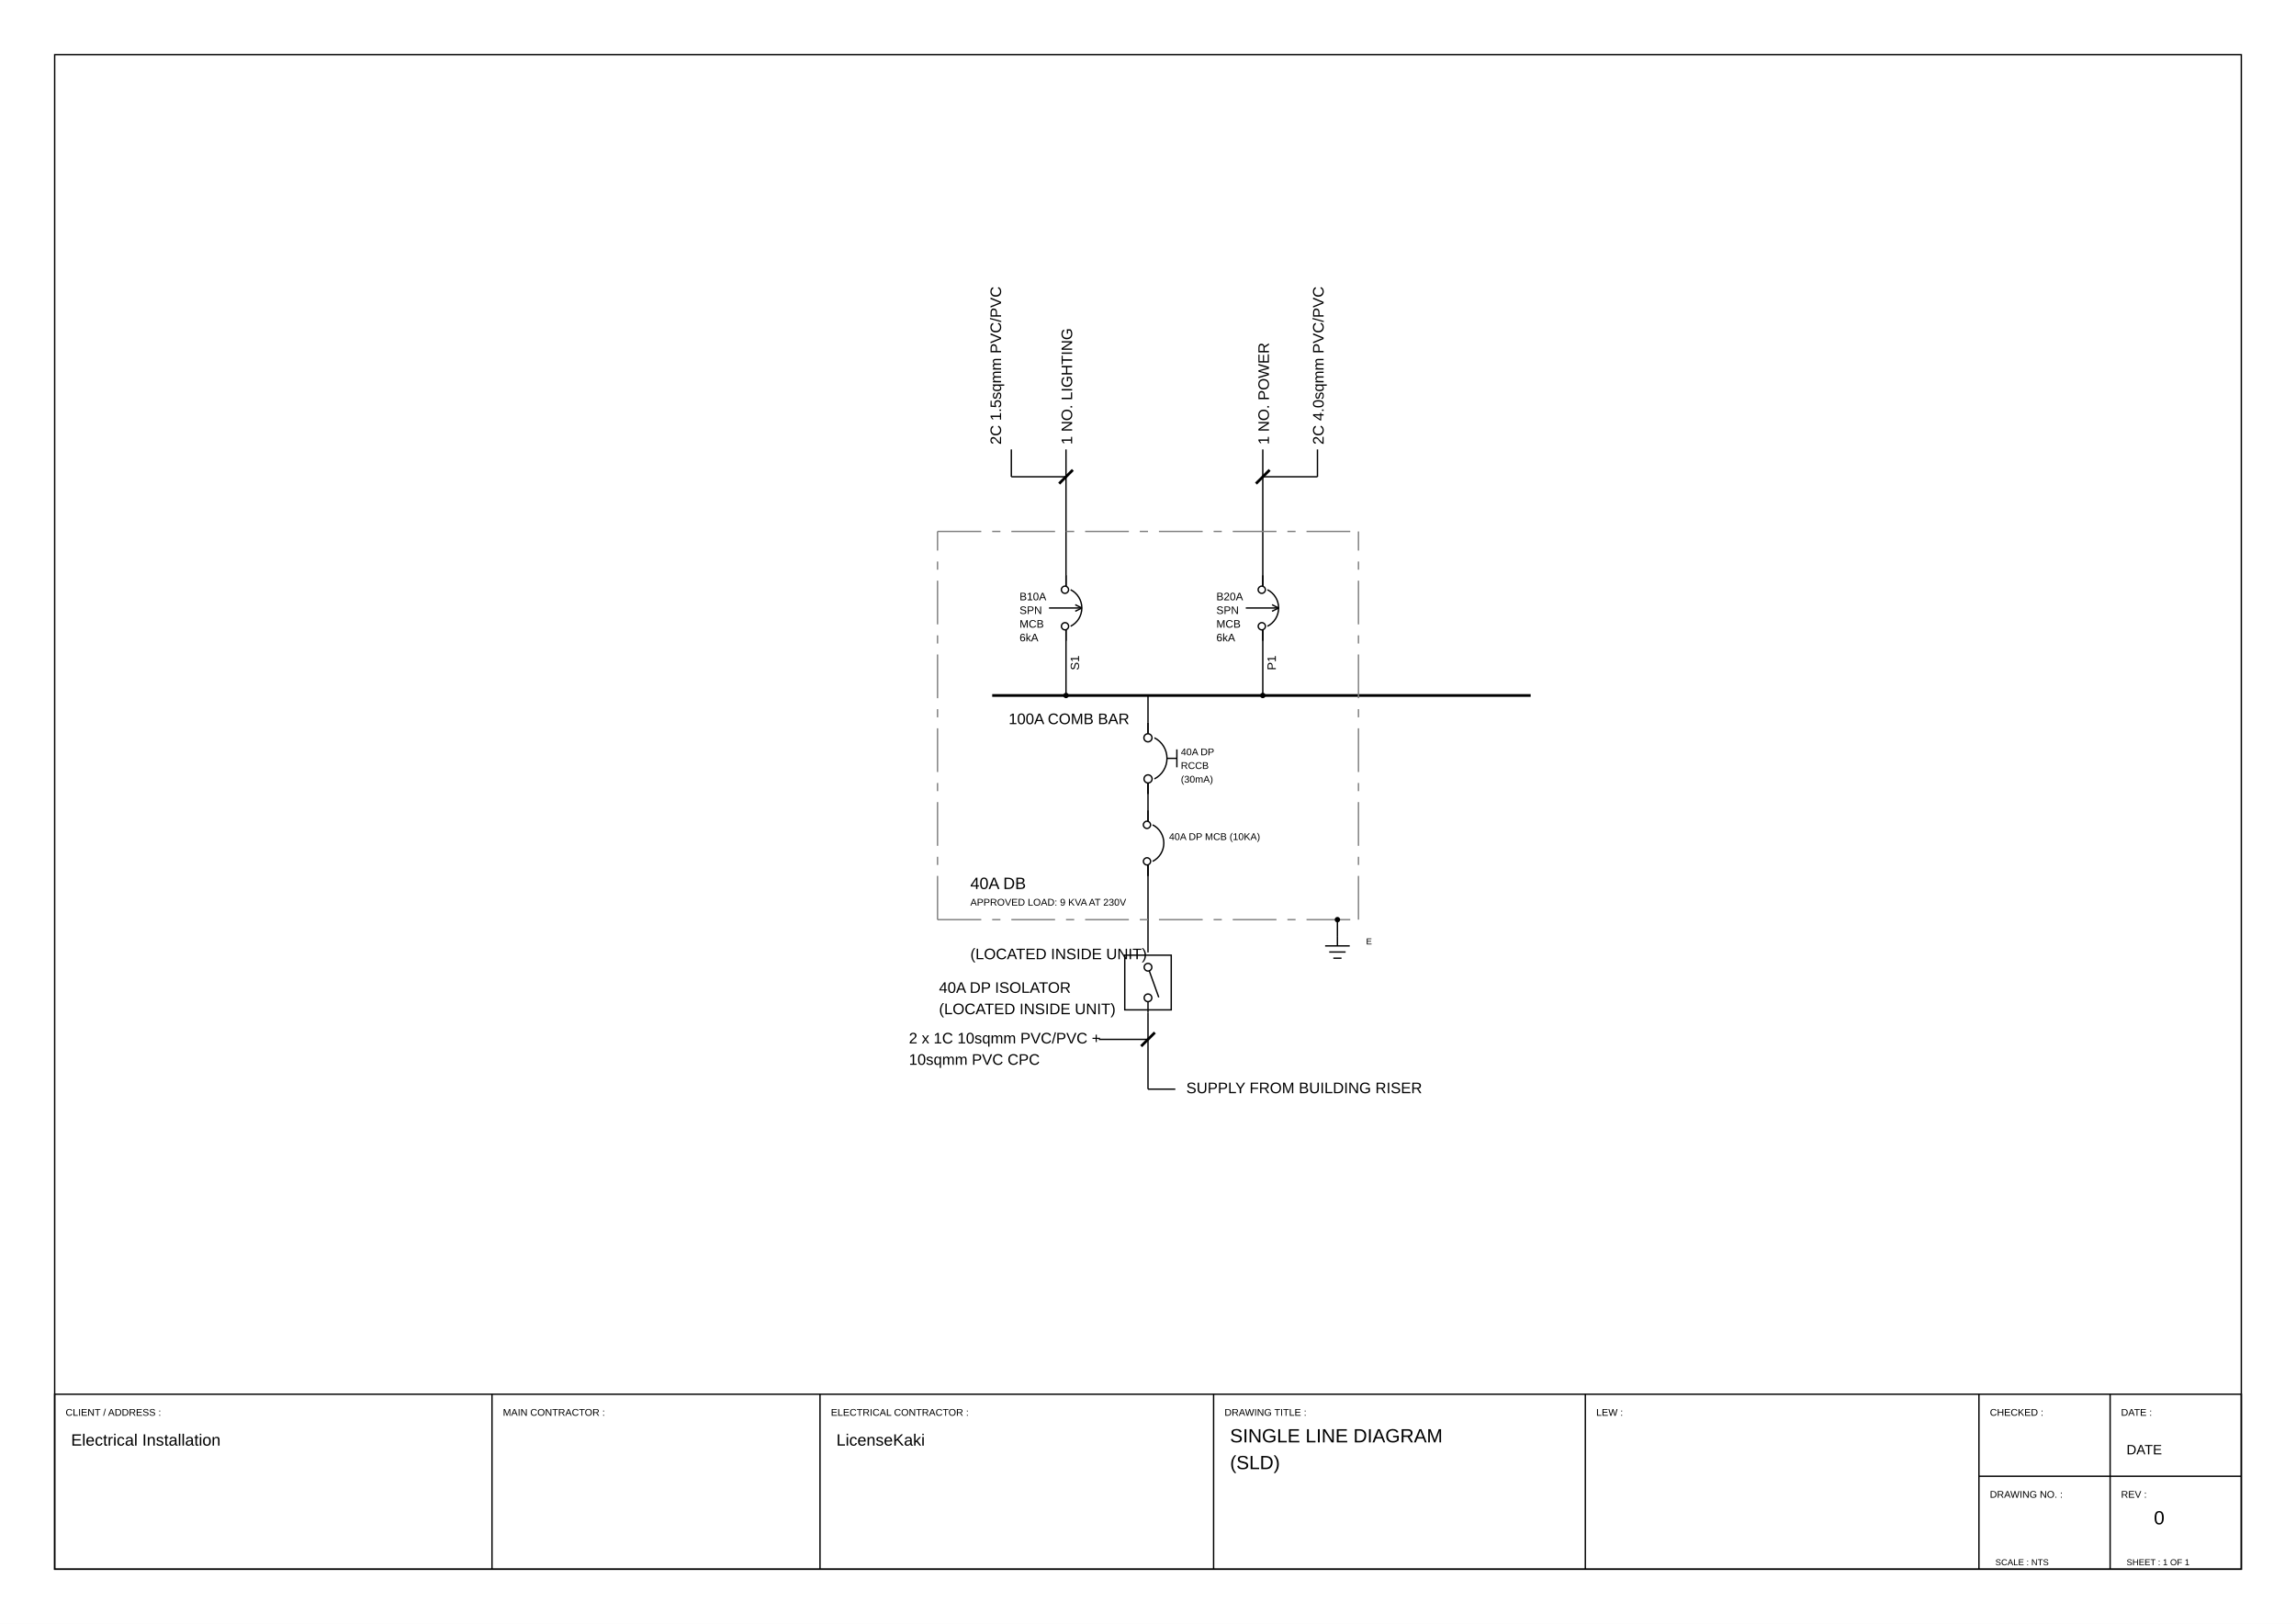
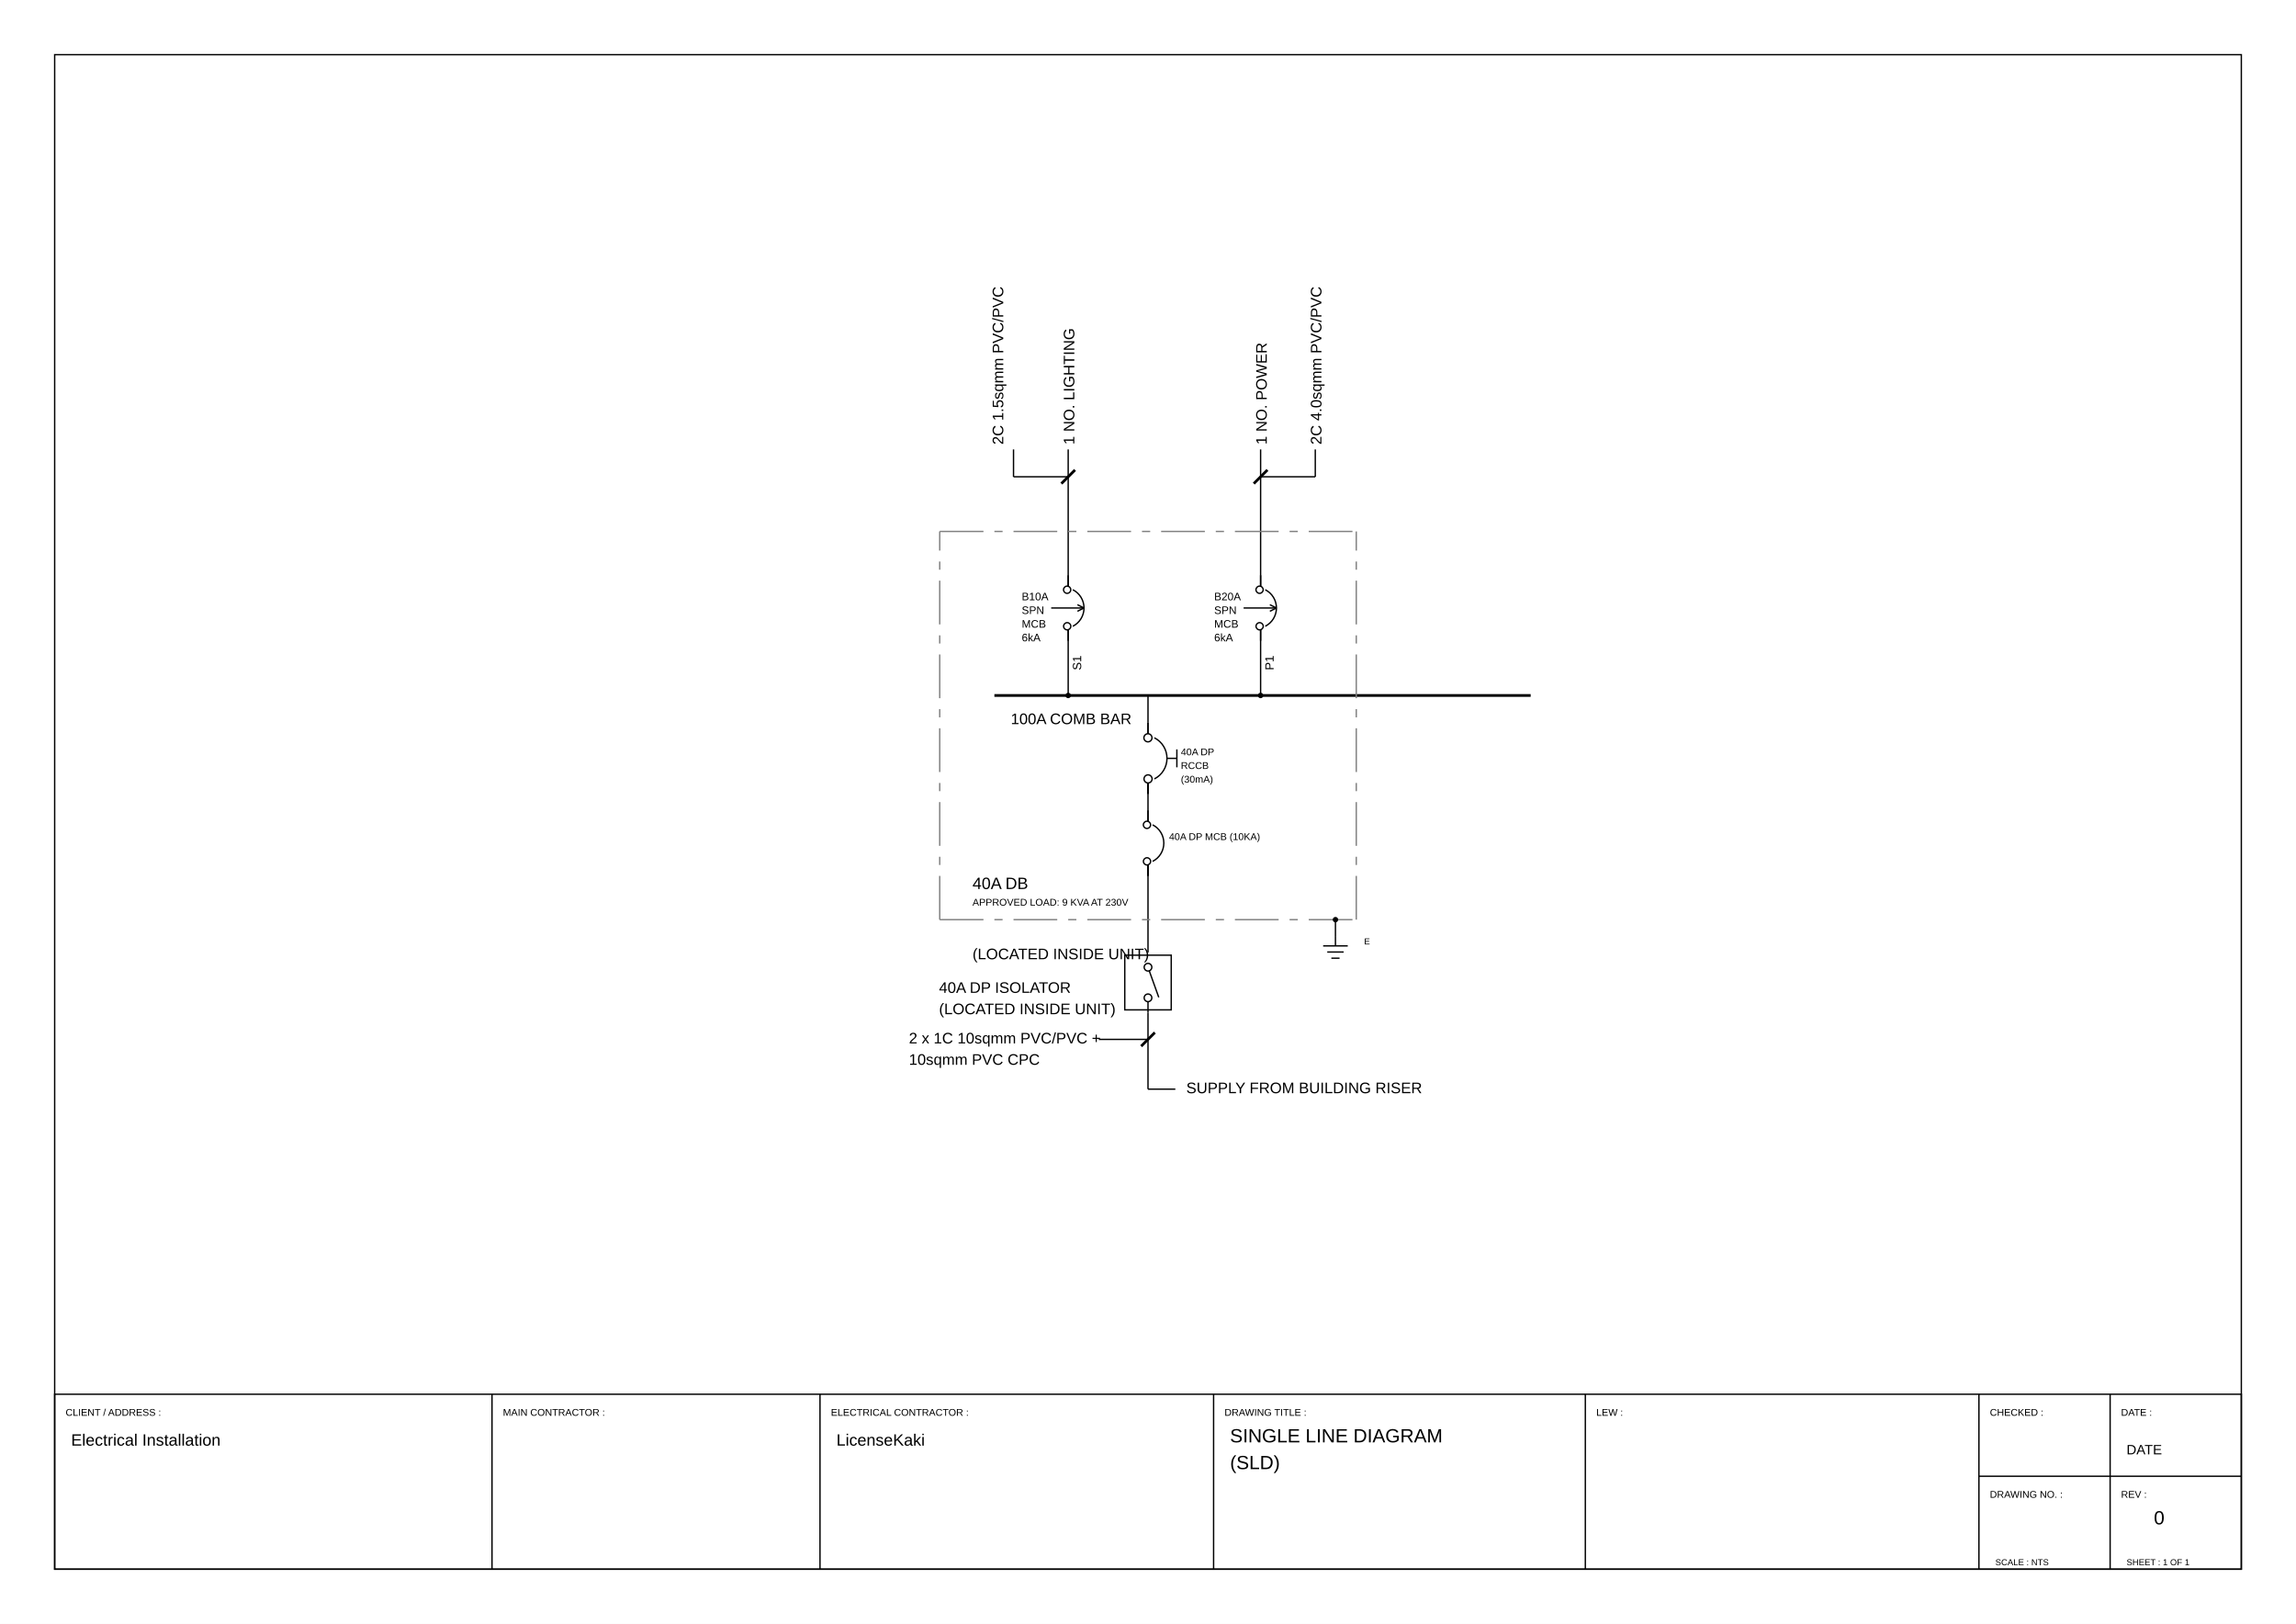
<svg xmlns="http://www.w3.org/2000/svg" viewBox="0 0 420.0 297.0" width="420.0mm" height="297.0mm">
  <rect width="420.0" height="297.0" fill="white" />
  <polygon points="10.00,287.00 410.00,287.00 410.00,10.00 10.00,10.00" stroke="#000000" stroke-width="0.25" fill="none" />
  <polygon points="10.00,287.00 410.00,287.00 410.00,255.00 10.00,255.00" stroke="#000000" stroke-width="0.25" fill="none" />
  <line x1="90.00" y1="255.00" x2="90.00" y2="287.00" stroke="#000000" stroke-width="0.25" fill="none" />
  <line x1="150.00" y1="255.00" x2="150.00" y2="287.00" stroke="#000000" stroke-width="0.25" fill="none" />
  <line x1="222.00" y1="255.00" x2="222.00" y2="287.00" stroke="#000000" stroke-width="0.25" fill="none" />
  <line x1="290.00" y1="255.00" x2="290.00" y2="287.00" stroke="#000000" stroke-width="0.25" fill="none" />
  <line x1="362.00" y1="255.00" x2="362.00" y2="287.00" stroke="#000000" stroke-width="0.25" fill="none" />
  <line x1="362.00" y1="270.00" x2="410.00" y2="270.00" stroke="#000000" stroke-width="0.25" fill="none" />
  <line x1="386.00" y1="255.00" x2="386.00" y2="287.00" stroke="#000000" stroke-width="0.25" fill="none" />
  <text x="12.00" y="258.94" font-family="Arial, Helvetica, sans-serif" font-size="1.8" fill="#000000">CLIENT / ADDRESS :</text>
  <text x="92.00" y="258.94" font-family="Arial, Helvetica, sans-serif" font-size="1.8" fill="#000000">MAIN CONTRACTOR :</text>
  <text x="152.00" y="258.94" font-family="Arial, Helvetica, sans-serif" font-size="1.8" fill="#000000">ELECTRICAL CONTRACTOR :</text>
  <text x="224.00" y="258.94" font-family="Arial, Helvetica, sans-serif" font-size="1.8" fill="#000000">DRAWING TITLE :</text>
  <text x="292.00" y="258.94" font-family="Arial, Helvetica, sans-serif" font-size="1.8" fill="#000000">LEW :</text>
  <text x="364.00" y="258.94" font-family="Arial, Helvetica, sans-serif" font-size="1.8" fill="#000000">CHECKED :</text>
  <text x="388.00" y="258.94" font-family="Arial, Helvetica, sans-serif" font-size="1.8" fill="#000000">DATE :</text>
  <text x="364.00" y="273.94" font-family="Arial, Helvetica, sans-serif" font-size="1.8" fill="#000000">DRAWING NO. :</text>
  <text x="388.00" y="273.94" font-family="Arial, Helvetica, sans-serif" font-size="1.8" fill="#000000">REV :</text>
  <text x="217.00" y="199.94" font-family="Arial, Helvetica, sans-serif" font-size="2.8" fill="#000000">SUPPLY FROM BUILDING RISER</text>
  <text x="166.26" y="190.84" font-family="Arial, Helvetica, sans-serif" font-size="2.8" fill="#000000">
    <tspan x="166.26">2 x 1C 10sqmm PVC/PVC +</tspan>
    <tspan x="166.26" dy="3.9">10sqmm PVC CPC</tspan>
  </text>
  <circle cx="210.00" cy="182.50" r="0.70" stroke="#000000" stroke-width="0.25" fill="none" />
  <circle cx="210.00" cy="176.90" r="0.70" stroke="#000000" stroke-width="0.25" fill="none" />
  <polyline points="210.23,177.56 211.97,182.41" stroke="#000000" stroke-width="0.25" fill="none" />
  <polygon points="205.75,184.70 214.25,184.70 214.25,174.70 205.75,174.70" stroke="#000000" stroke-width="0.25" fill="none" />
  <text x="171.77" y="181.59" font-family="Arial, Helvetica, sans-serif" font-size="2.8" fill="#000000">
    <tspan x="171.77">40A DP ISOLATOR</tspan>
    <tspan x="171.77" dy="3.9">(LOCATED INSIDE UNIT)</tspan>
  </text>
  <path d="M 210.85,157.54 A 3.75,3.75 0 0,0 210.85,150.86" stroke="#000000" stroke-width="0.25" fill="none" />
  <circle cx="209.81" cy="150.86" r="0.66" stroke="#000000" stroke-width="0.25" fill="none" />
  <circle cx="209.82" cy="157.54" r="0.66" stroke="#000000" stroke-width="0.25" fill="none" />
  <line x1="210.00" y1="158.20" x2="210.00" y2="160.20" stroke="#000000" stroke-width="0.25" fill="none" />
  <line x1="210.00" y1="150.20" x2="210.00" y2="148.20" stroke="#000000" stroke-width="0.25" fill="none" />
  <text x="213.85" y="153.64" font-family="Arial, Helvetica, sans-serif" font-size="1.8" fill="#000000">40A DP MCB (10KA)</text>
  <path d="M 211.17,142.46 A 4.22,4.22 0 0,0 211.17,134.94" stroke="#000000" stroke-width="0.25" fill="none" />
  <circle cx="209.99" cy="134.94" r="0.74" stroke="#000000" stroke-width="0.25" fill="none" />
  <circle cx="210.01" cy="142.46" r="0.74" stroke="#000000" stroke-width="0.25" fill="none" />
  <line x1="213.47" y1="138.70" x2="215.28" y2="138.70" stroke="#000000" stroke-width="0.25" fill="none" />
  <line x1="215.28" y1="140.34" x2="215.28" y2="137.06" stroke="#000000" stroke-width="0.25" fill="none" />
  <line x1="210.00" y1="143.20" x2="210.00" y2="145.20" stroke="#000000" stroke-width="0.25" fill="none" />
  <line x1="210.00" y1="134.20" x2="210.00" y2="132.20" stroke="#000000" stroke-width="0.25" fill="none" />
  <text x="216.01" y="138.14" font-family="Arial, Helvetica, sans-serif" font-size="1.8" fill="#000000">
    <tspan x="216.01">40A DP</tspan>
    <tspan x="216.01" dy="2.5">RCCB </tspan>
    <tspan x="216.01" dy="2.5">(30mA)</tspan>
  </text>
-   <line x1="181.50" y1="127.20" x2="280.00" y2="127.20" stroke="#000000" stroke-width="0.50" fill="none" />
-   <text x="184.50" y="132.44" font-family="Arial, Helvetica, sans-serif" font-size="2.8" fill="#000000">100A COMB BAR</text>
-   <text x="196.50" y="123.46" font-family="Arial, Helvetica, sans-serif" font-size="2.2" fill="#000000" transform="rotate(-90.0,196.50,122.58)">S1</text>
-   <path d="M 195.85,114.54 A 3.75,3.75 0 0,0 195.85,107.86" stroke="#000000" stroke-width="0.25" fill="none" />
-   <circle cx="194.81" cy="107.86" r="0.66" stroke="#000000" stroke-width="0.25" fill="none" />
-   <circle cx="194.82" cy="114.54" r="0.66" stroke="#000000" stroke-width="0.25" fill="none" />
-   <line x1="195.00" y1="115.20" x2="195.00" y2="117.20" stroke="#000000" stroke-width="0.25" fill="none" />
-   <line x1="195.00" y1="107.20" x2="195.00" y2="105.20" stroke="#000000" stroke-width="0.25" fill="none" />
-   <line x1="191.89" y1="111.20" x2="197.89" y2="111.20" stroke="#000000" stroke-width="0.25" fill="none" />
-   <line x1="197.89" y1="111.20" x2="196.69" y2="110.60" stroke="#000000" stroke-width="0.25" fill="none" />
-   <line x1="197.89" y1="111.20" x2="196.69" y2="111.80" stroke="#000000" stroke-width="0.25" fill="none" />
-   <text x="186.50" y="109.80" font-family="Arial, Helvetica, sans-serif" font-size="2.0" fill="#000000">B10A</text>
-   <text x="186.50" y="112.30" font-family="Arial, Helvetica, sans-serif" font-size="2.0" fill="#000000">SPN</text>
-   <text x="186.50" y="114.80" font-family="Arial, Helvetica, sans-serif" font-size="2.0" fill="#000000">MCB</text>
-   <text x="186.50" y="117.30" font-family="Arial, Helvetica, sans-serif" font-size="2.0" fill="#000000">6kA</text>
-   <text x="195.00" y="82.44" font-family="Arial, Helvetica, sans-serif" font-size="2.8" fill="#000000" transform="rotate(-90.0,195.00,81.32)">1 NO. LIGHTING</text>
-   <text x="232.50" y="123.46" font-family="Arial, Helvetica, sans-serif" font-size="2.2" fill="#000000" transform="rotate(-90.0,232.50,122.58)">P1</text>
-   <path d="M 231.85,114.54 A 3.75,3.75 0 0,0 231.85,107.86" stroke="#000000" stroke-width="0.25" fill="none" />
-   <circle cx="230.81" cy="107.86" r="0.66" stroke="#000000" stroke-width="0.25" fill="none" />
-   <circle cx="230.82" cy="114.54" r="0.66" stroke="#000000" stroke-width="0.25" fill="none" />
-   <line x1="231.00" y1="115.20" x2="231.00" y2="117.20" stroke="#000000" stroke-width="0.25" fill="none" />
-   <line x1="231.00" y1="107.20" x2="231.00" y2="105.20" stroke="#000000" stroke-width="0.25" fill="none" />
-   <line x1="227.89" y1="111.20" x2="233.89" y2="111.20" stroke="#000000" stroke-width="0.25" fill="none" />
-   <line x1="233.89" y1="111.20" x2="232.69" y2="110.60" stroke="#000000" stroke-width="0.25" fill="none" />
-   <line x1="233.89" y1="111.20" x2="232.69" y2="111.80" stroke="#000000" stroke-width="0.25" fill="none" />
-   <text x="222.50" y="109.80" font-family="Arial, Helvetica, sans-serif" font-size="2.0" fill="#000000">B20A</text>
-   <text x="222.50" y="112.30" font-family="Arial, Helvetica, sans-serif" font-size="2.0" fill="#000000">SPN</text>
-   <text x="222.50" y="114.80" font-family="Arial, Helvetica, sans-serif" font-size="2.0" fill="#000000">MCB</text>
-   <text x="222.50" y="117.30" font-family="Arial, Helvetica, sans-serif" font-size="2.0" fill="#000000">6kA</text>
-   <text x="231.00" y="82.44" font-family="Arial, Helvetica, sans-serif" font-size="2.8" fill="#000000" transform="rotate(-90.0,231.00,81.32)">1 NO. POWER</text>
-   <text x="182.00" y="82.44" font-family="Arial, Helvetica, sans-serif" font-size="2.8" fill="#000000" transform="rotate(-90.0,182.00,81.32)">2C 1.5sqmm PVC/PVC</text>
-   <text x="241.00" y="82.44" font-family="Arial, Helvetica, sans-serif" font-size="2.8" fill="#000000" transform="rotate(-90.0,241.00,81.32)">2C 4.0sqmm PVC/PVC</text>
-   <text x="177.50" y="162.60" font-family="Arial, Helvetica, sans-serif" font-size="3.0" fill="#000000">40A DB</text>
-   <text x="177.50" y="165.64" font-family="Arial, Helvetica, sans-serif" font-size="1.8" fill="#000000">APPROVED LOAD: 9 KVA AT 230V</text>
-   <text x="177.50" y="175.44" font-family="Arial, Helvetica, sans-serif" font-size="2.8" fill="#000000">(LOCATED INSIDE UNIT)</text>
-   <line x1="244.65" y1="171.20" x2="244.65" y2="173.00" stroke="#000000" stroke-width="0.25" fill="none" />
-   <line x1="242.40" y1="173.00" x2="246.90" y2="173.00" stroke="#000000" stroke-width="0.25" fill="none" />
-   <line x1="243.15" y1="174.12" x2="246.15" y2="174.12" stroke="#000000" stroke-width="0.25" fill="none" />
-   <line x1="243.90" y1="175.25" x2="245.40" y2="175.25" stroke="#000000" stroke-width="0.25" fill="none" />
-   <text x="249.90" y="172.73" font-family="Arial, Helvetica, sans-serif" font-size="1.6" fill="#000000">E</text>
+   <line x1="181.90" y1="127.20" x2="280.00" y2="127.20" stroke="#000000" stroke-width="0.50" fill="none" />
+   <text x="184.90" y="132.44" font-family="Arial, Helvetica, sans-serif" font-size="2.8" fill="#000000">100A COMB BAR</text>
+   <text x="196.90" y="123.46" font-family="Arial, Helvetica, sans-serif" font-size="2.2" fill="#000000" transform="rotate(-90.0,196.90,122.58)">S1</text>
+   <path d="M 196.25,114.54 A 3.75,3.75 0 0,0 196.25,107.86" stroke="#000000" stroke-width="0.25" fill="none" />
+   <circle cx="195.21" cy="107.86" r="0.66" stroke="#000000" stroke-width="0.25" fill="none" />
+   <circle cx="195.22" cy="114.54" r="0.66" stroke="#000000" stroke-width="0.25" fill="none" />
+   <line x1="195.40" y1="115.20" x2="195.40" y2="117.20" stroke="#000000" stroke-width="0.25" fill="none" />
+   <line x1="195.40" y1="107.20" x2="195.40" y2="105.20" stroke="#000000" stroke-width="0.25" fill="none" />
+   <line x1="192.29" y1="111.20" x2="198.29" y2="111.20" stroke="#000000" stroke-width="0.25" fill="none" />
+   <line x1="198.29" y1="111.20" x2="197.09" y2="110.60" stroke="#000000" stroke-width="0.25" fill="none" />
+   <line x1="198.29" y1="111.20" x2="197.09" y2="111.80" stroke="#000000" stroke-width="0.25" fill="none" />
+   <text x="186.90" y="109.80" font-family="Arial, Helvetica, sans-serif" font-size="2.0" fill="#000000">B10A</text>
+   <text x="186.90" y="112.30" font-family="Arial, Helvetica, sans-serif" font-size="2.0" fill="#000000">SPN</text>
+   <text x="186.90" y="114.80" font-family="Arial, Helvetica, sans-serif" font-size="2.0" fill="#000000">MCB</text>
+   <text x="186.90" y="117.30" font-family="Arial, Helvetica, sans-serif" font-size="2.0" fill="#000000">6kA</text>
+   <text x="195.40" y="82.44" font-family="Arial, Helvetica, sans-serif" font-size="2.8" fill="#000000" transform="rotate(-90.0,195.40,81.32)">1 NO. LIGHTING</text>
+   <text x="232.10" y="123.46" font-family="Arial, Helvetica, sans-serif" font-size="2.2" fill="#000000" transform="rotate(-90.0,232.10,122.58)">P1</text>
+   <path d="M 231.45,114.54 A 3.75,3.75 0 0,0 231.45,107.86" stroke="#000000" stroke-width="0.25" fill="none" />
+   <circle cx="230.41" cy="107.86" r="0.66" stroke="#000000" stroke-width="0.25" fill="none" />
+   <circle cx="230.42" cy="114.54" r="0.66" stroke="#000000" stroke-width="0.25" fill="none" />
+   <line x1="230.60" y1="115.20" x2="230.60" y2="117.20" stroke="#000000" stroke-width="0.25" fill="none" />
+   <line x1="230.60" y1="107.20" x2="230.60" y2="105.20" stroke="#000000" stroke-width="0.25" fill="none" />
+   <line x1="227.49" y1="111.20" x2="233.49" y2="111.20" stroke="#000000" stroke-width="0.25" fill="none" />
+   <line x1="233.49" y1="111.20" x2="232.29" y2="110.60" stroke="#000000" stroke-width="0.25" fill="none" />
+   <line x1="233.49" y1="111.20" x2="232.29" y2="111.80" stroke="#000000" stroke-width="0.25" fill="none" />
+   <text x="222.10" y="109.80" font-family="Arial, Helvetica, sans-serif" font-size="2.0" fill="#000000">B20A</text>
+   <text x="222.10" y="112.30" font-family="Arial, Helvetica, sans-serif" font-size="2.0" fill="#000000">SPN</text>
+   <text x="222.10" y="114.80" font-family="Arial, Helvetica, sans-serif" font-size="2.0" fill="#000000">MCB</text>
+   <text x="222.10" y="117.30" font-family="Arial, Helvetica, sans-serif" font-size="2.0" fill="#000000">6kA</text>
+   <text x="230.60" y="82.44" font-family="Arial, Helvetica, sans-serif" font-size="2.8" fill="#000000" transform="rotate(-90.0,230.60,81.32)">1 NO. POWER</text>
+   <text x="182.40" y="82.44" font-family="Arial, Helvetica, sans-serif" font-size="2.8" fill="#000000" transform="rotate(-90.0,182.40,81.32)">2C 1.5sqmm PVC/PVC</text>
+   <text x="240.60" y="82.44" font-family="Arial, Helvetica, sans-serif" font-size="2.8" fill="#000000" transform="rotate(-90.0,240.60,81.32)">2C 4.0sqmm PVC/PVC</text>
+   <text x="177.90" y="162.60" font-family="Arial, Helvetica, sans-serif" font-size="3.0" fill="#000000">40A DB</text>
+   <text x="177.90" y="165.64" font-family="Arial, Helvetica, sans-serif" font-size="1.8" fill="#000000">APPROVED LOAD: 9 KVA AT 230V</text>
+   <text x="177.90" y="175.44" font-family="Arial, Helvetica, sans-serif" font-size="2.8" fill="#000000">(LOCATED INSIDE UNIT)</text>
+   <line x1="244.29" y1="171.20" x2="244.29" y2="173.00" stroke="#000000" stroke-width="0.25" fill="none" />
+   <line x1="242.04" y1="173.00" x2="246.54" y2="173.00" stroke="#000000" stroke-width="0.25" fill="none" />
+   <line x1="242.79" y1="174.12" x2="245.79" y2="174.12" stroke="#000000" stroke-width="0.25" fill="none" />
+   <line x1="243.54" y1="175.25" x2="245.04" y2="175.25" stroke="#000000" stroke-width="0.25" fill="none" />
+   <text x="249.54" y="172.73" font-family="Arial, Helvetica, sans-serif" font-size="1.6" fill="#000000">E</text>
  <line x1="210.00" y1="199.20" x2="215.00" y2="199.20" stroke="#000000" stroke-width="0.25" fill="none" />
  <line x1="210.00" y1="199.20" x2="210.00" y2="185.20" stroke="#000000" stroke-width="0.25" fill="none" />
  <line x1="210.00" y1="190.10" x2="201.00" y2="190.10" stroke="#000000" stroke-width="0.25" fill="none" />
  <line x1="210.00" y1="185.20" x2="210.00" y2="183.20" stroke="#000000" stroke-width="0.25" fill="none" />
  <line x1="210.00" y1="174.20" x2="210.00" y2="172.20" stroke="#000000" stroke-width="0.25" fill="none" />
  <line x1="210.00" y1="172.20" x2="210.00" y2="158.20" stroke="#000000" stroke-width="0.25" fill="none" />
  <line x1="210.00" y1="160.20" x2="210.00" y2="158.20" stroke="#000000" stroke-width="0.25" fill="none" />
  <line x1="210.00" y1="150.20" x2="210.00" y2="148.20" stroke="#000000" stroke-width="0.25" fill="none" />
  <line x1="210.00" y1="148.20" x2="210.00" y2="143.20" stroke="#000000" stroke-width="0.25" fill="none" />
  <line x1="210.00" y1="145.20" x2="210.00" y2="143.20" stroke="#000000" stroke-width="0.25" fill="none" />
  <line x1="210.00" y1="134.20" x2="210.00" y2="132.20" stroke="#000000" stroke-width="0.25" fill="none" />
  <line x1="210.00" y1="132.20" x2="210.00" y2="127.20" stroke="#000000" stroke-width="0.25" fill="none" />
-   <line x1="195.00" y1="127.20" x2="195.00" y2="115.20" stroke="#000000" stroke-width="0.25" fill="none" />
-   <line x1="195.00" y1="107.20" x2="195.00" y2="105.20" stroke="#000000" stroke-width="0.25" fill="none" />
-   <line x1="195.00" y1="105.20" x2="195.00" y2="82.20" stroke="#000000" stroke-width="0.25" fill="none" />
-   <line x1="231.00" y1="127.20" x2="231.00" y2="115.20" stroke="#000000" stroke-width="0.25" fill="none" />
-   <line x1="231.00" y1="107.20" x2="231.00" y2="105.20" stroke="#000000" stroke-width="0.25" fill="none" />
-   <line x1="231.00" y1="105.20" x2="231.00" y2="82.20" stroke="#000000" stroke-width="0.25" fill="none" />
-   <line x1="185.00" y1="87.20" x2="195.00" y2="87.20" stroke="#000000" stroke-width="0.25" fill="none" />
-   <line x1="185.00" y1="87.20" x2="185.00" y2="82.20" stroke="#000000" stroke-width="0.25" fill="none" />
-   <line x1="231.00" y1="87.20" x2="241.00" y2="87.20" stroke="#000000" stroke-width="0.25" fill="none" />
-   <line x1="241.00" y1="87.20" x2="241.00" y2="82.20" stroke="#000000" stroke-width="0.25" fill="none" />
-   <line x1="244.65" y1="168.20" x2="244.65" y2="171.20" stroke="#000000" stroke-width="0.25" fill="none" />
+   <line x1="195.40" y1="127.20" x2="195.40" y2="115.20" stroke="#000000" stroke-width="0.25" fill="none" />
+   <line x1="195.40" y1="107.20" x2="195.40" y2="105.20" stroke="#000000" stroke-width="0.25" fill="none" />
+   <line x1="195.40" y1="105.20" x2="195.40" y2="82.20" stroke="#000000" stroke-width="0.25" fill="none" />
+   <line x1="230.60" y1="127.20" x2="230.60" y2="115.20" stroke="#000000" stroke-width="0.25" fill="none" />
+   <line x1="230.60" y1="107.20" x2="230.60" y2="105.20" stroke="#000000" stroke-width="0.25" fill="none" />
+   <line x1="230.60" y1="105.20" x2="230.60" y2="82.20" stroke="#000000" stroke-width="0.25" fill="none" />
+   <line x1="185.40" y1="87.20" x2="195.40" y2="87.20" stroke="#000000" stroke-width="0.25" fill="none" />
+   <line x1="185.40" y1="87.20" x2="185.40" y2="82.20" stroke="#000000" stroke-width="0.25" fill="none" />
+   <line x1="230.60" y1="87.20" x2="240.60" y2="87.20" stroke="#000000" stroke-width="0.25" fill="none" />
+   <line x1="240.60" y1="87.20" x2="240.60" y2="82.20" stroke="#000000" stroke-width="0.25" fill="none" />
+   <line x1="244.29" y1="168.20" x2="244.29" y2="171.20" stroke="#000000" stroke-width="0.25" fill="none" />
  <line x1="208.75" y1="191.35" x2="211.25" y2="188.85" stroke="#000000" stroke-width="0.50" fill="none" />
-   <line x1="193.75" y1="88.45" x2="196.25" y2="85.95" stroke="#000000" stroke-width="0.50" fill="none" />
-   <line x1="229.75" y1="88.45" x2="232.25" y2="85.95" stroke="#000000" stroke-width="0.50" fill="none" />
-   <line x1="171.50" y1="168.20" x2="179.50" y2="168.20" stroke="#808080" stroke-width="0.25" fill="none" />
-   <line x1="181.50" y1="168.20" x2="183.00" y2="168.20" stroke="#808080" stroke-width="0.25" fill="none" />
-   <line x1="185.00" y1="168.20" x2="193.00" y2="168.20" stroke="#808080" stroke-width="0.25" fill="none" />
-   <line x1="195.00" y1="168.20" x2="196.50" y2="168.20" stroke="#808080" stroke-width="0.25" fill="none" />
-   <line x1="198.50" y1="168.20" x2="206.50" y2="168.20" stroke="#808080" stroke-width="0.25" fill="none" />
-   <line x1="208.50" y1="168.20" x2="210.00" y2="168.20" stroke="#808080" stroke-width="0.25" fill="none" />
-   <line x1="212.00" y1="168.20" x2="220.00" y2="168.20" stroke="#808080" stroke-width="0.25" fill="none" />
-   <line x1="222.00" y1="168.20" x2="223.50" y2="168.20" stroke="#808080" stroke-width="0.25" fill="none" />
-   <line x1="225.50" y1="168.20" x2="233.50" y2="168.20" stroke="#808080" stroke-width="0.25" fill="none" />
-   <line x1="235.50" y1="168.20" x2="237.00" y2="168.20" stroke="#808080" stroke-width="0.25" fill="none" />
-   <line x1="239.00" y1="168.20" x2="247.00" y2="168.20" stroke="#808080" stroke-width="0.25" fill="none" />
-   <line x1="171.50" y1="97.20" x2="179.50" y2="97.20" stroke="#808080" stroke-width="0.25" fill="none" />
-   <line x1="181.50" y1="97.20" x2="183.00" y2="97.20" stroke="#808080" stroke-width="0.25" fill="none" />
-   <line x1="185.00" y1="97.20" x2="193.00" y2="97.20" stroke="#808080" stroke-width="0.25" fill="none" />
-   <line x1="195.00" y1="97.20" x2="196.50" y2="97.20" stroke="#808080" stroke-width="0.25" fill="none" />
-   <line x1="198.50" y1="97.20" x2="206.50" y2="97.20" stroke="#808080" stroke-width="0.25" fill="none" />
-   <line x1="208.50" y1="97.20" x2="210.00" y2="97.20" stroke="#808080" stroke-width="0.25" fill="none" />
-   <line x1="212.00" y1="97.20" x2="220.00" y2="97.20" stroke="#808080" stroke-width="0.25" fill="none" />
-   <line x1="222.00" y1="97.20" x2="223.50" y2="97.20" stroke="#808080" stroke-width="0.25" fill="none" />
-   <line x1="225.50" y1="97.20" x2="233.50" y2="97.20" stroke="#808080" stroke-width="0.25" fill="none" />
-   <line x1="235.50" y1="97.20" x2="237.00" y2="97.20" stroke="#808080" stroke-width="0.25" fill="none" />
-   <line x1="239.00" y1="97.20" x2="247.00" y2="97.20" stroke="#808080" stroke-width="0.25" fill="none" />
-   <line x1="171.50" y1="168.20" x2="171.50" y2="160.20" stroke="#808080" stroke-width="0.25" fill="none" />
-   <line x1="171.50" y1="158.20" x2="171.50" y2="156.70" stroke="#808080" stroke-width="0.25" fill="none" />
-   <line x1="171.50" y1="154.70" x2="171.50" y2="146.70" stroke="#808080" stroke-width="0.25" fill="none" />
-   <line x1="171.50" y1="144.70" x2="171.50" y2="143.20" stroke="#808080" stroke-width="0.25" fill="none" />
-   <line x1="171.50" y1="141.20" x2="171.50" y2="133.20" stroke="#808080" stroke-width="0.25" fill="none" />
-   <line x1="171.50" y1="131.20" x2="171.50" y2="129.70" stroke="#808080" stroke-width="0.25" fill="none" />
-   <line x1="171.50" y1="127.70" x2="171.50" y2="119.70" stroke="#808080" stroke-width="0.25" fill="none" />
-   <line x1="171.50" y1="117.70" x2="171.50" y2="116.20" stroke="#808080" stroke-width="0.25" fill="none" />
-   <line x1="171.50" y1="114.20" x2="171.50" y2="106.20" stroke="#808080" stroke-width="0.25" fill="none" />
-   <line x1="171.50" y1="104.20" x2="171.50" y2="102.70" stroke="#808080" stroke-width="0.25" fill="none" />
-   <line x1="171.50" y1="100.70" x2="171.50" y2="97.20" stroke="#808080" stroke-width="0.25" fill="none" />
-   <line x1="248.50" y1="168.20" x2="248.50" y2="160.20" stroke="#808080" stroke-width="0.25" fill="none" />
-   <line x1="248.50" y1="158.20" x2="248.50" y2="156.70" stroke="#808080" stroke-width="0.25" fill="none" />
-   <line x1="248.50" y1="154.70" x2="248.50" y2="146.70" stroke="#808080" stroke-width="0.25" fill="none" />
-   <line x1="248.50" y1="144.70" x2="248.50" y2="143.20" stroke="#808080" stroke-width="0.25" fill="none" />
-   <line x1="248.50" y1="141.20" x2="248.50" y2="133.20" stroke="#808080" stroke-width="0.25" fill="none" />
-   <line x1="248.50" y1="131.20" x2="248.50" y2="129.70" stroke="#808080" stroke-width="0.25" fill="none" />
-   <line x1="248.50" y1="127.70" x2="248.50" y2="119.70" stroke="#808080" stroke-width="0.25" fill="none" />
-   <line x1="248.50" y1="117.70" x2="248.50" y2="116.20" stroke="#808080" stroke-width="0.25" fill="none" />
-   <line x1="248.50" y1="114.20" x2="248.50" y2="106.20" stroke="#808080" stroke-width="0.25" fill="none" />
-   <line x1="248.50" y1="104.20" x2="248.50" y2="102.70" stroke="#808080" stroke-width="0.25" fill="none" />
-   <line x1="248.50" y1="100.70" x2="248.50" y2="97.20" stroke="#808080" stroke-width="0.25" fill="none" />
-   <circle cx="195.00" cy="127.20" r="0.50" fill="rgb(0,0,0)" stroke="none" />
-   <circle cx="231.00" cy="127.20" r="0.50" fill="rgb(0,0,0)" stroke="none" />
-   <circle cx="244.65" cy="168.20" r="0.50" fill="rgb(0,0,0)" stroke="none" />
+   <line x1="194.15" y1="88.45" x2="196.65" y2="85.95" stroke="#000000" stroke-width="0.50" fill="none" />
+   <line x1="229.35" y1="88.45" x2="231.85" y2="85.95" stroke="#000000" stroke-width="0.50" fill="none" />
+   <line x1="171.90" y1="168.20" x2="179.90" y2="168.20" stroke="#808080" stroke-width="0.25" fill="none" />
+   <line x1="181.90" y1="168.20" x2="183.40" y2="168.20" stroke="#808080" stroke-width="0.25" fill="none" />
+   <line x1="185.40" y1="168.20" x2="193.40" y2="168.20" stroke="#808080" stroke-width="0.25" fill="none" />
+   <line x1="195.40" y1="168.20" x2="196.90" y2="168.20" stroke="#808080" stroke-width="0.25" fill="none" />
+   <line x1="198.90" y1="168.20" x2="206.90" y2="168.20" stroke="#808080" stroke-width="0.25" fill="none" />
+   <line x1="208.90" y1="168.20" x2="210.40" y2="168.20" stroke="#808080" stroke-width="0.25" fill="none" />
+   <line x1="212.40" y1="168.20" x2="220.40" y2="168.20" stroke="#808080" stroke-width="0.25" fill="none" />
+   <line x1="222.40" y1="168.20" x2="223.90" y2="168.20" stroke="#808080" stroke-width="0.25" fill="none" />
+   <line x1="225.90" y1="168.20" x2="233.90" y2="168.20" stroke="#808080" stroke-width="0.25" fill="none" />
+   <line x1="235.90" y1="168.20" x2="237.40" y2="168.20" stroke="#808080" stroke-width="0.25" fill="none" />
+   <line x1="239.40" y1="168.20" x2="247.40" y2="168.20" stroke="#808080" stroke-width="0.25" fill="none" />
+   <line x1="171.90" y1="97.20" x2="179.90" y2="97.20" stroke="#808080" stroke-width="0.25" fill="none" />
+   <line x1="181.90" y1="97.20" x2="183.40" y2="97.20" stroke="#808080" stroke-width="0.25" fill="none" />
+   <line x1="185.40" y1="97.20" x2="193.40" y2="97.20" stroke="#808080" stroke-width="0.25" fill="none" />
+   <line x1="195.40" y1="97.20" x2="196.90" y2="97.20" stroke="#808080" stroke-width="0.25" fill="none" />
+   <line x1="198.90" y1="97.20" x2="206.90" y2="97.20" stroke="#808080" stroke-width="0.25" fill="none" />
+   <line x1="208.90" y1="97.20" x2="210.40" y2="97.20" stroke="#808080" stroke-width="0.25" fill="none" />
+   <line x1="212.40" y1="97.20" x2="220.40" y2="97.20" stroke="#808080" stroke-width="0.25" fill="none" />
+   <line x1="222.40" y1="97.20" x2="223.90" y2="97.20" stroke="#808080" stroke-width="0.25" fill="none" />
+   <line x1="225.90" y1="97.20" x2="233.90" y2="97.20" stroke="#808080" stroke-width="0.25" fill="none" />
+   <line x1="235.90" y1="97.20" x2="237.40" y2="97.20" stroke="#808080" stroke-width="0.25" fill="none" />
+   <line x1="239.40" y1="97.20" x2="247.40" y2="97.20" stroke="#808080" stroke-width="0.25" fill="none" />
+   <line x1="171.90" y1="168.20" x2="171.90" y2="160.20" stroke="#808080" stroke-width="0.25" fill="none" />
+   <line x1="171.90" y1="158.20" x2="171.90" y2="156.70" stroke="#808080" stroke-width="0.25" fill="none" />
+   <line x1="171.90" y1="154.70" x2="171.90" y2="146.70" stroke="#808080" stroke-width="0.25" fill="none" />
+   <line x1="171.90" y1="144.70" x2="171.90" y2="143.20" stroke="#808080" stroke-width="0.25" fill="none" />
+   <line x1="171.90" y1="141.20" x2="171.90" y2="133.20" stroke="#808080" stroke-width="0.25" fill="none" />
+   <line x1="171.90" y1="131.20" x2="171.90" y2="129.70" stroke="#808080" stroke-width="0.25" fill="none" />
+   <line x1="171.90" y1="127.70" x2="171.90" y2="119.70" stroke="#808080" stroke-width="0.25" fill="none" />
+   <line x1="171.90" y1="117.70" x2="171.90" y2="116.20" stroke="#808080" stroke-width="0.25" fill="none" />
+   <line x1="171.90" y1="114.20" x2="171.90" y2="106.20" stroke="#808080" stroke-width="0.25" fill="none" />
+   <line x1="171.90" y1="104.20" x2="171.90" y2="102.70" stroke="#808080" stroke-width="0.25" fill="none" />
+   <line x1="171.90" y1="100.70" x2="171.90" y2="97.20" stroke="#808080" stroke-width="0.25" fill="none" />
+   <line x1="248.10" y1="168.20" x2="248.10" y2="160.20" stroke="#808080" stroke-width="0.25" fill="none" />
+   <line x1="248.10" y1="158.20" x2="248.10" y2="156.70" stroke="#808080" stroke-width="0.25" fill="none" />
+   <line x1="248.10" y1="154.70" x2="248.10" y2="146.70" stroke="#808080" stroke-width="0.25" fill="none" />
+   <line x1="248.10" y1="144.70" x2="248.10" y2="143.20" stroke="#808080" stroke-width="0.25" fill="none" />
+   <line x1="248.10" y1="141.20" x2="248.10" y2="133.20" stroke="#808080" stroke-width="0.25" fill="none" />
+   <line x1="248.10" y1="131.20" x2="248.10" y2="129.70" stroke="#808080" stroke-width="0.25" fill="none" />
+   <line x1="248.10" y1="127.70" x2="248.10" y2="119.70" stroke="#808080" stroke-width="0.25" fill="none" />
+   <line x1="248.10" y1="117.70" x2="248.10" y2="116.20" stroke="#808080" stroke-width="0.25" fill="none" />
+   <line x1="248.10" y1="114.20" x2="248.10" y2="106.20" stroke="#808080" stroke-width="0.25" fill="none" />
+   <line x1="248.10" y1="104.20" x2="248.10" y2="102.70" stroke="#808080" stroke-width="0.25" fill="none" />
+   <line x1="248.10" y1="100.70" x2="248.10" y2="97.20" stroke="#808080" stroke-width="0.25" fill="none" />
+   <circle cx="195.40" cy="127.20" r="0.50" fill="rgb(0,0,0)" stroke="none" />
+   <circle cx="230.60" cy="127.20" r="0.50" fill="rgb(0,0,0)" stroke="none" />
+   <circle cx="244.29" cy="168.20" r="0.50" fill="rgb(0,0,0)" stroke="none" />
  <text x="13.00" y="264.40" font-family="Arial, Helvetica, sans-serif" font-size="3.0" fill="#000000">Electrical Installation</text>
  <text x="153.00" y="264.40" font-family="Arial, Helvetica, sans-serif" font-size="3.0" fill="#000000">LicenseKaki</text>
  <text x="225.00" y="263.80" font-family="Arial, Helvetica, sans-serif" font-size="3.5" fill="#000000">
    <tspan x="225.00">SINGLE LINE DIAGRAM</tspan>
    <tspan x="225.00" dy="4.9">(SLD)</tspan>
  </text>
  <text x="389.00" y="266.00" font-family="Arial, Helvetica, sans-serif" font-size="2.5" fill="#000000">DATE</text>
  <text x="365.00" y="278.00" font-family="Arial, Helvetica, sans-serif" font-size="2.5" fill="#000000" />
  <text x="394.00" y="278.80" font-family="Arial, Helvetica, sans-serif" font-size="3.5" fill="#000000">0</text>
  <text x="365.00" y="286.28" font-family="Arial, Helvetica, sans-serif" font-size="1.6" fill="#000000">SCALE : NTS</text>
  <text x="389.00" y="286.28" font-family="Arial, Helvetica, sans-serif" font-size="1.6" fill="#000000">SHEET : 1 OF 1</text>
</svg>
